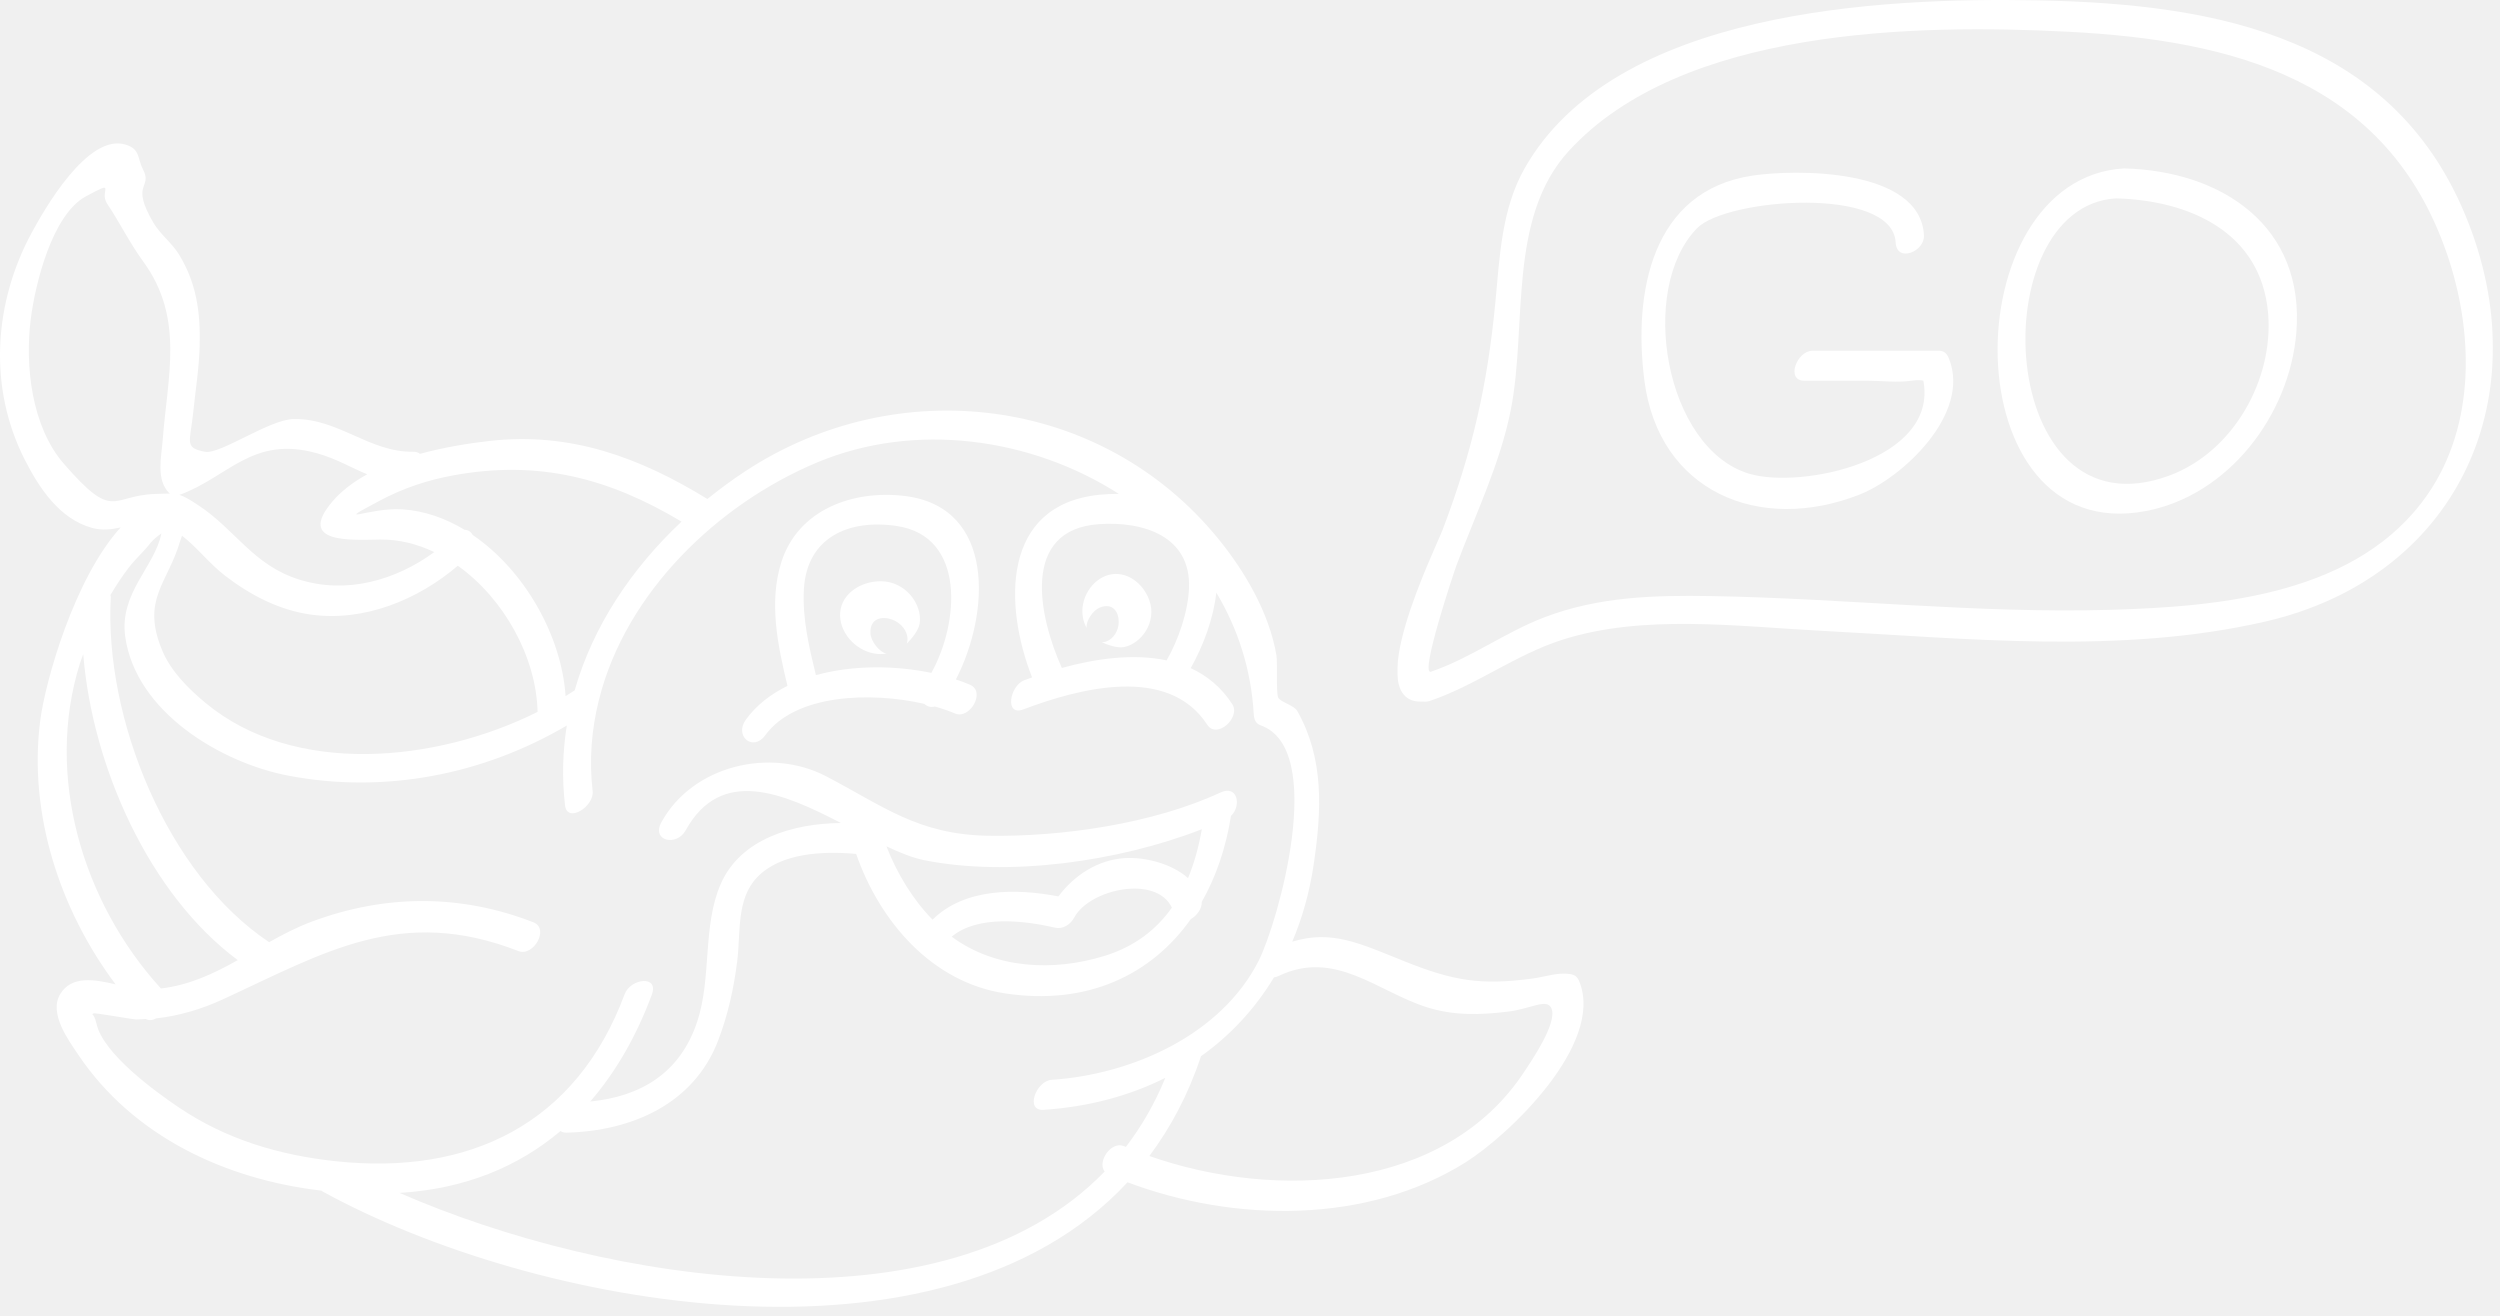
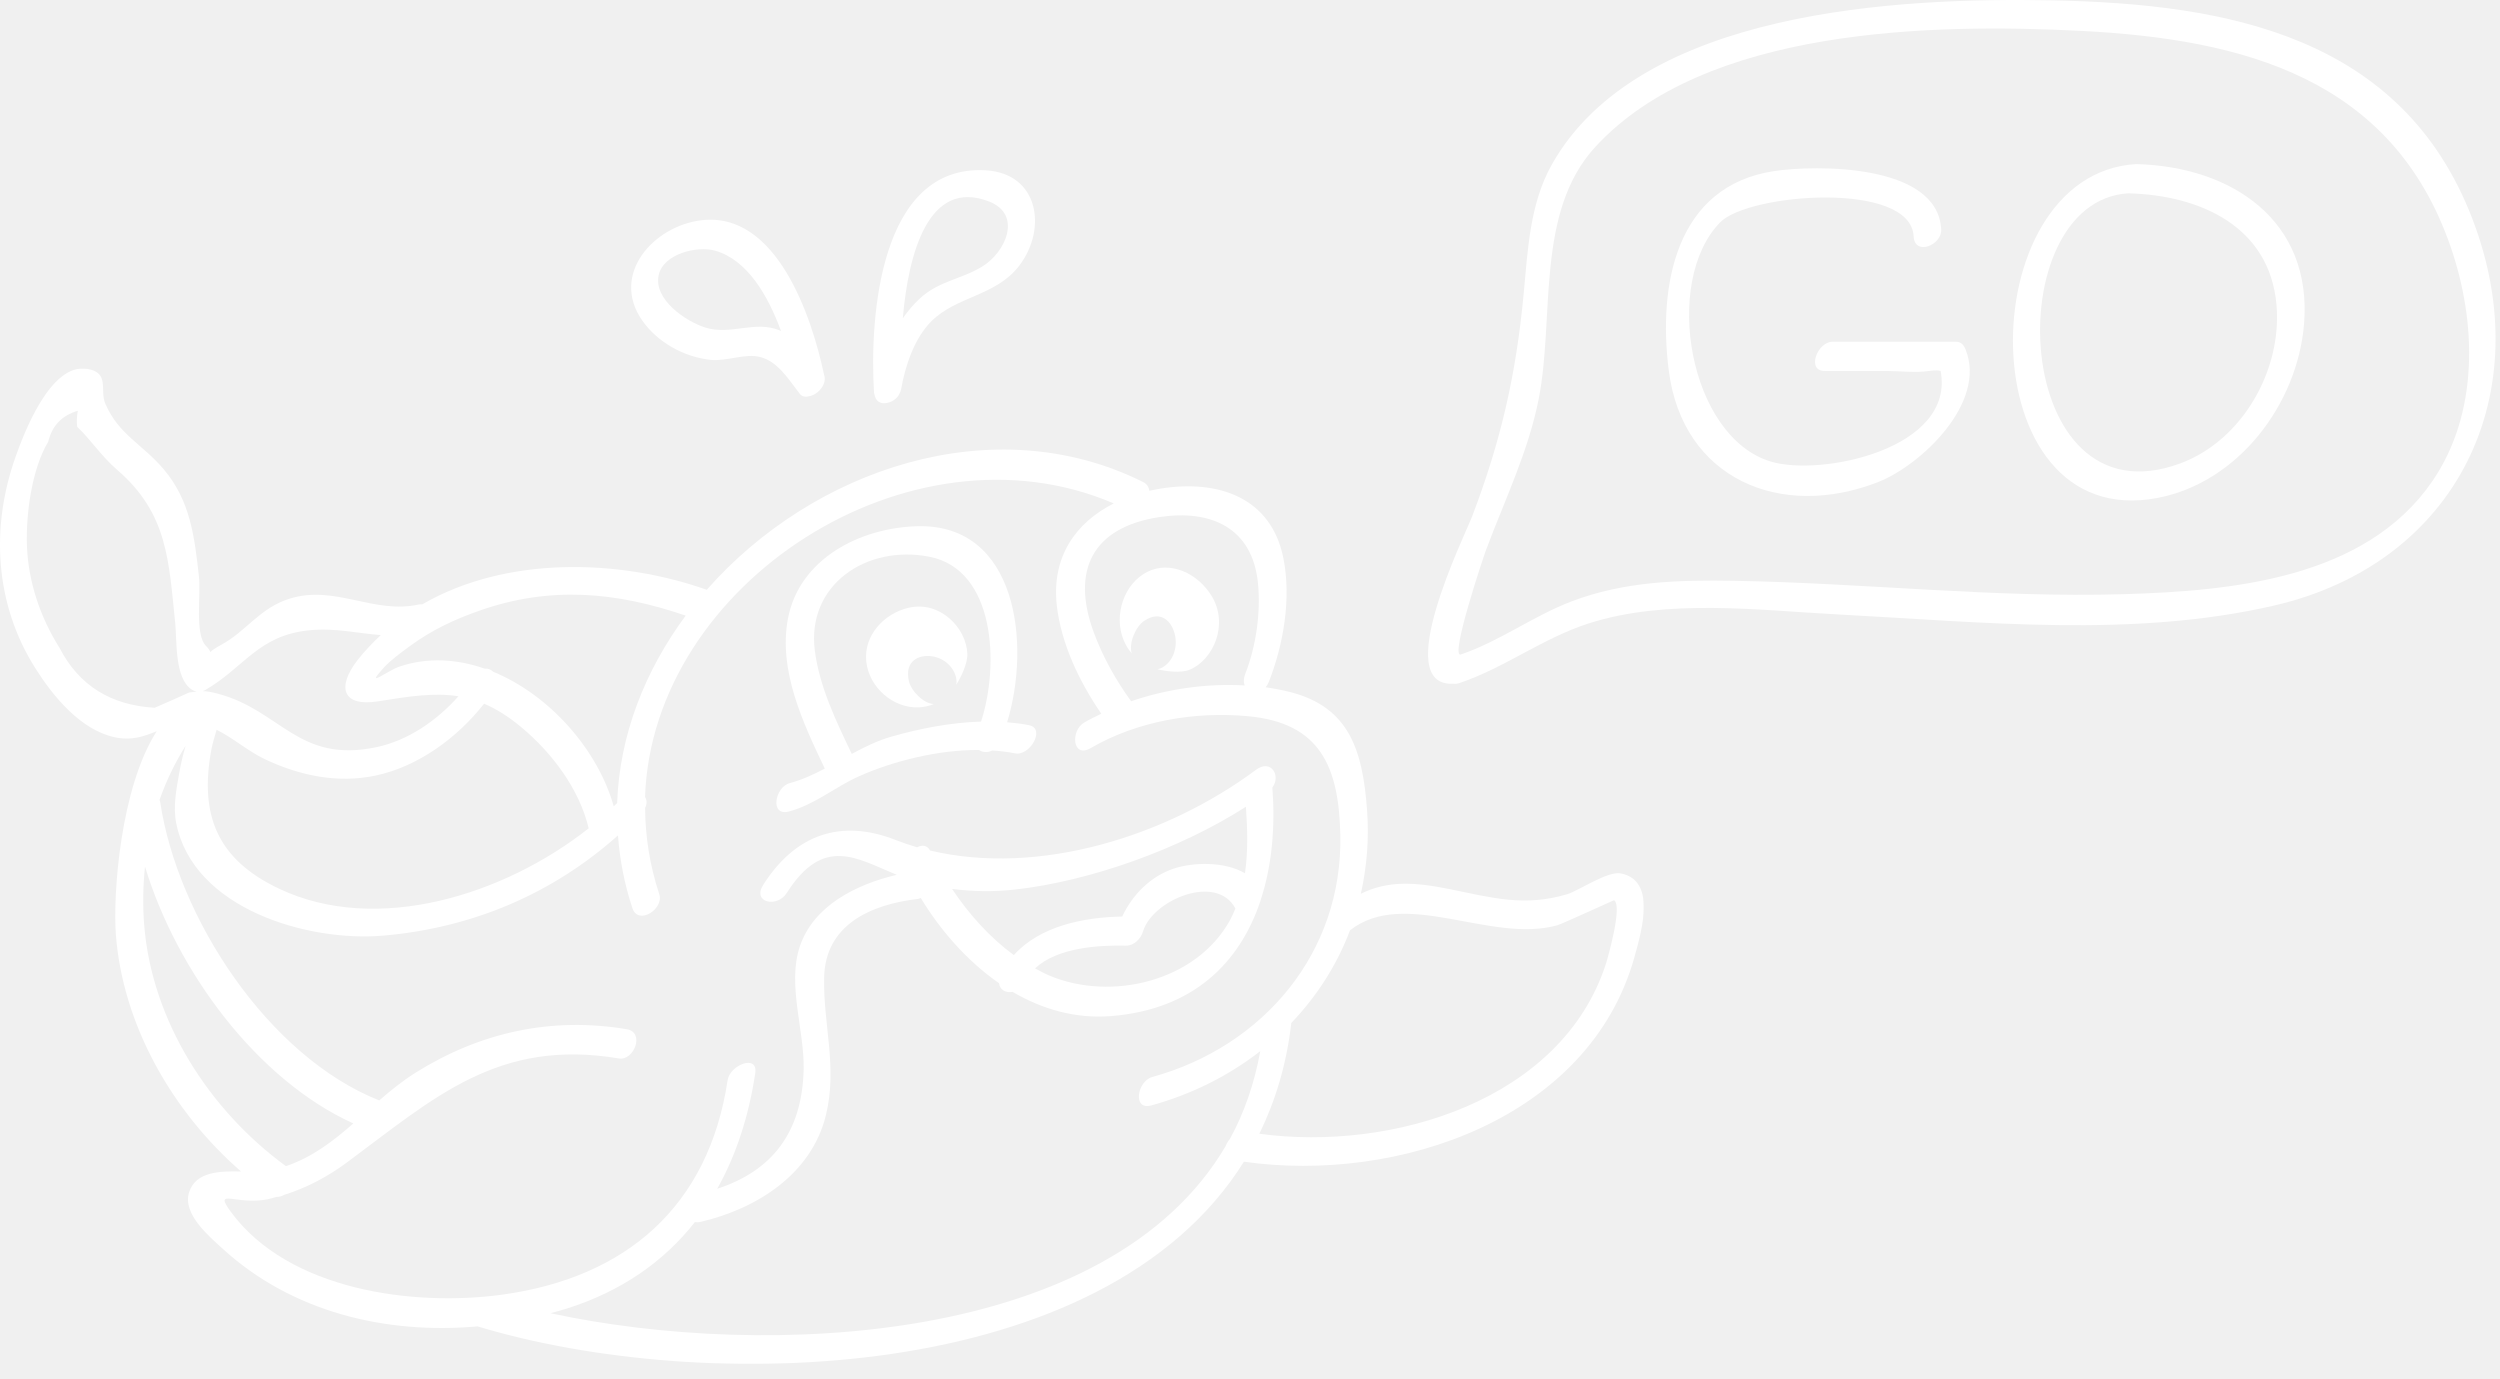
- <svg xmlns="http://www.w3.org/2000/svg" xmlns:xlink="http://www.w3.org/1999/xlink" width="152px" height="80px" viewBox="0 0 152 80" version="1.1">
+ <svg xmlns="http://www.w3.org/2000/svg" xmlns:xlink="http://www.w3.org/1999/xlink" width="156px" height="86px" viewBox="0 0 156 86" version="1.1">
  <defs>
-     <polygon id="path-1" points="0.955 0.543 67.568 0.543 67.568 43.214 0.955 43.214" />
+     <polygon id="path-1" points="0 0.886 102.573 0.886 102.573 63 0 63" />
  </defs>
  <g id="Page-1" stroke="none" stroke-width="1" fill="none" fill-rule="evenodd">
-     <g id="POST--VIDEO-Copy" transform="translate(-530, -364)">
-       <g id="Page-1" transform="translate(530, 363)">
-         <path d="M92.671,66.168 C87.88,73.453 77.579,73.99 69.881,71.285 C71.177,69.55 72.25,67.55 73.019,65.22 C73.019,65.22 73.019,65.219 73.019,65.219 C74.807,63.946 76.306,62.335 77.459,60.424 C77.541,60.406 77.62,60.397 77.717,60.35 C81.162,58.685 83.738,61.29 86.766,62.245 C88.401,62.761 90.023,62.714 91.713,62.503 C93.119,62.327 94.074,61.662 94.336,62.33 C94.687,63.224 93.07,65.562 92.671,66.168 M72.232,54.388 C71.216,53.484 69.556,53.095 68.373,53.174 C66.745,53.282 65.31,54.214 64.352,55.502 C61.734,54.999 58.638,55 56.698,56.916 C55.486,55.675 54.538,54.103 53.895,52.456 C54.718,52.847 55.491,53.157 56.181,53.297 C61.274,54.324 67.984,53.4 73.07,51.418 C72.888,52.462 72.618,53.463 72.232,54.388 M64.138,57.399 C64.638,57.515 65.088,57.207 65.322,56.773 C66.254,55.054 70.296,54.174 71.25,56.184 C70.309,57.517 68.986,58.56 67.126,59.128 C64.029,60.075 60.525,59.915 57.863,57.951 C59.447,56.626 62.284,56.972 64.138,57.399 M24.293,73.529 C28.233,73.29 31.486,71.959 34.076,69.768 C34.17,69.829 34.287,69.87 34.451,69.865 C38.412,69.767 42.182,68.12 43.658,64.277 C44.254,62.725 44.615,61.101 44.821,59.453 C45.04,57.704 44.758,55.677 46.03,54.343 C47.463,52.841 50.064,52.738 52.035,52.917 C52.041,52.918 52.046,52.914 52.052,52.914 C53.486,57.026 56.649,60.716 61.09,61.395 C66.117,62.163 70.011,60.26 72.402,56.88 C72.775,56.67 73.081,56.253 73.067,55.834 C73.94,54.302 74.54,52.533 74.843,50.608 C75.486,50.009 75.263,48.692 74.202,49.186 C70.1,51.091 64.524,51.889 60.087,51.814 C55.811,51.742 53.718,50.016 50.214,48.191 C46.829,46.431 42.119,47.534 40.216,50.985 C39.583,52.134 41.137,52.483 41.687,51.487 C43.837,47.589 47.617,49.218 51.131,51.039 C48.25,51.064 45.036,51.978 43.824,54.738 C42.703,57.293 43.279,60.426 42.394,63.105 C41.349,66.27 38.93,67.671 35.888,67.972 C37.449,66.168 38.699,63.985 39.63,61.48 C40.083,60.26 38.334,60.488 37.979,61.444 C35.036,69.36 28.516,72.482 20.378,71.599 C16.965,71.229 13.775,70.28 10.906,68.355 C9.415,67.353 6.278,65.066 5.871,63.257 C5.784,62.871 5.684,62.718 5.606,62.66 C5.633,62.648 5.657,62.64 5.695,62.614 C5.768,62.566 8.086,62.982 8.26,62.984 C8.46,62.987 8.66,62.962 8.861,62.952 C9.059,63.063 9.279,63.039 9.488,62.918 C10.879,62.768 12.259,62.354 13.515,61.776 C19.706,58.932 24.346,56.031 31.528,58.828 C32.425,59.178 33.431,57.467 32.425,57.074 C28.001,55.352 23.443,55.37 18.975,57.028 C18.057,57.369 17.2,57.814 16.363,58.284 C10.151,54.149 6.334,44.668 6.736,37.317 C6.739,37.259 6.72,37.225 6.716,37.174 C7.067,36.586 7.438,36.012 7.856,35.476 C8.258,34.959 8.774,34.51 9.163,33.996 C9.352,33.777 9.575,33.599 9.812,33.437 C9.406,35.464 7.246,37.049 7.613,39.704 C8.246,44.276 13.417,47.372 17.523,48.158 C23.404,49.285 29.399,48.087 34.461,45.113 C34.212,46.682 34.159,48.303 34.354,49.963 C34.486,51.088 36.143,50.03 36.033,49.099 C35.811,47.207 35.969,45.366 36.402,43.603 C36.412,43.571 36.42,43.542 36.426,43.511 C38.057,37.03 43.621,31.652 49.685,29.115 C55.648,26.621 62.688,27.615 68.024,31.028 C67.622,31.024 67.219,31.043 66.822,31.084 C60.88,31.706 61.036,37.819 62.751,42.187 C62.59,42.244 62.427,42.302 62.273,42.36 C61.384,42.696 61.069,44.568 62.218,44.133 C65.57,42.864 71.021,41.397 73.399,45.062 C73.984,45.964 75.449,44.624 74.923,43.814 C74.251,42.777 73.381,42.075 72.395,41.624 C73.177,40.228 73.772,38.625 73.953,37.032 C75.255,39.206 76.075,41.696 76.229,44.434 C76.245,44.724 76.341,44.991 76.64,45.097 C80.715,46.523 77.69,57.119 76.526,59.415 C74.24,63.927 68.825,66.329 63.933,66.654 C62.996,66.717 62.304,68.554 63.444,68.479 C66.178,68.297 68.672,67.628 70.852,66.533 C70.207,68.106 69.399,69.499 68.454,70.73 C68.416,70.715 68.376,70.701 68.338,70.686 C67.564,70.354 66.694,71.624 67.162,72.23 C57.417,82.291 36.886,79.028 24.293,73.529 M4.859,41.336 C4.919,41.147 4.996,40.96 5.061,40.771 C5.612,47.637 9.096,55.399 14.457,59.375 C13.004,60.19 11.516,60.9 9.784,61.099 C5.014,55.872 2.72,48.165 4.859,41.336 M3.879,29.193 C1.91,26.926 1.512,23.221 1.871,20.391 C2.137,18.296 3.161,14.043 5.233,12.932 C7.181,11.887 5.99,12.612 6.518,13.393 C7.254,14.48 7.86,15.738 8.716,16.912 C11.219,20.344 10.185,23.877 9.892,27.75 C9.815,28.778 9.47,30.179 10.296,30.987 C10.305,30.996 10.321,31.001 10.332,31.01 C10.104,31.007 9.83,31.02 9.444,31.032 C6.719,31.12 6.96,32.739 3.879,29.193 M19.294,28.565 C20.494,28.905 21.365,29.449 22.328,29.837 C21.502,30.292 20.763,30.837 20.197,31.507 C18.032,34.071 21.352,33.828 23.112,33.805 C24.259,33.79 25.368,34.076 26.405,34.566 C24.059,36.284 21.067,37.14 18.194,36.238 C15.372,35.353 14.322,33.203 12.042,31.708 C11.502,31.354 11.201,31.178 10.911,31.089 C13.886,30.012 15.354,27.449 19.294,28.565 M10.946,33.921 C10.983,33.799 11.024,33.685 11.066,33.573 C11.978,34.268 12.722,35.267 13.709,36.022 C15.238,37.191 16.978,38.1 18.907,38.368 C22.114,38.814 25.399,37.481 27.835,35.397 C30.647,37.397 32.617,40.97 32.684,44.284 C26.514,47.366 17.884,48.216 12.489,43.732 C11.468,42.885 10.403,41.825 9.876,40.578 C8.56,37.465 10.19,36.487 10.946,33.921 M41.437,32.714 C38.415,35.553 36.053,39.061 34.94,42.976 C34.76,43.095 34.575,43.21 34.388,43.325 C34.146,39.664 31.896,35.669 28.737,33.525 C28.636,33.33 28.464,33.213 28.254,33.214 C27.084,32.512 25.808,32.055 24.47,31.968 C22.429,31.835 20.112,33.03 23.059,31.456 C24.508,30.682 25.988,30.187 27.593,29.896 C32.739,28.961 36.999,30.06 41.437,32.714 M70.93,41.151 C68.917,40.722 66.626,41.041 64.56,41.611 C63.148,38.467 62.045,33.204 66.812,32.869 C69.52,32.679 72.408,33.605 72.292,36.737 C72.238,38.188 71.65,39.902 70.93,41.151 M95.437,60.22 C94.665,60.112 93.94,60.395 93.176,60.496 C90.024,60.917 88.363,60.637 85.401,59.451 C82.691,58.366 80.979,57.515 78.57,58.254 C79.18,56.812 79.624,55.243 79.873,53.556 C80.36,50.263 80.512,47.128 78.872,44.223 C78.675,43.875 77.838,43.689 77.712,43.403 C77.578,43.101 77.681,41.275 77.607,40.84 C77.168,38.263 75.689,35.737 74.06,33.743 C66.938,25.022 54.522,23.596 45.307,29.655 C44.516,30.176 43.75,30.74 43.009,31.339 C38.883,28.803 34.671,27.254 29.775,27.808 C28.508,27.951 27.009,28.192 25.535,28.593 C25.439,28.518 25.317,28.464 25.135,28.467 C22.459,28.512 20.58,26.43 17.858,26.477 C16.371,26.502 13.388,28.642 12.466,28.468 C11.173,28.226 11.564,27.886 11.747,26.079 C11.885,24.721 12.11,23.357 12.141,21.99 C12.187,19.976 11.949,18.211 10.879,16.466 C10.456,15.776 9.733,15.234 9.333,14.553 C7.889,12.095 9.297,12.468 8.699,11.312 C8.333,10.606 8.541,10.092 7.673,9.804 C5.335,9.029 2.636,13.843 1.93,15.145 C-0.379,19.402 -0.73,24.545 1.5,28.938 C2.375,30.66 3.612,32.548 5.594,33.096 C6.218,33.268 6.787,33.189 7.336,33.068 C4.526,36.147 2.753,42.419 2.446,44.807 C1.722,50.445 3.617,56.295 7.027,60.848 C5.753,60.551 4.361,60.299 3.667,61.431 C2.948,62.601 4.158,64.235 4.766,65.138 C8.112,70.113 13.737,72.715 19.545,73.391 C19.56,73.4 19.566,73.416 19.582,73.425 C32.456,80.506 57.245,85.07 68.554,72.883 C75.097,75.343 83.132,75.424 89.118,71.663 C91.728,70.023 97.538,64.497 96.032,60.699 C95.912,60.397 95.763,60.265 95.437,60.22" id="Fill-1" fill="#FFFFFF" />
-         <path d="M49.607,42.049 C49.189,40.337 48.776,38.583 48.877,36.818 C49.057,33.691 51.578,32.543 54.524,32.981 C58.738,33.607 58.314,38.883 56.626,41.913 C54.425,41.451 51.848,41.428 49.607,42.049 M55.013,31.156 C51.874,30.773 48.519,31.97 47.502,35.189 C46.734,37.621 47.289,40.259 47.878,42.701 C46.868,43.199 45.99,43.87 45.348,44.755 C44.622,45.757 45.789,46.723 46.526,45.706 C48.348,43.195 52.939,43.045 56.202,43.796 C56.366,43.955 56.595,44.024 56.839,43.956 C57.288,44.083 57.704,44.227 58.071,44.383 C58.956,44.76 59.964,43.053 58.969,42.629 C58.7,42.514 58.414,42.409 58.118,42.312 C60.196,38.292 60.547,31.834 55.013,31.156" id="Fill-3" fill="#FFFFFF" />
-         <path d="M53.559,36.34 C52.336,36.335 51.177,37.087 51.083,38.236 C50.99,39.384 51.954,40.53 53.166,40.735 C53.417,40.777 53.663,40.777 53.899,40.741 C53.424,40.626 52.94,39.958 52.922,39.499 C52.885,38.577 53.634,38.451 54.237,38.668 C54.783,38.865 55.187,39.36 55.177,39.884 C55.175,39.972 55.156,40.055 55.129,40.135 C55.417,39.847 55.849,39.337 55.915,38.911 C56.093,37.776 55.083,36.347 53.559,36.34" id="Fill-5" fill="#FFFFFF" />
-         <path d="M67.409,35.954 C66.358,36.237 65.641,37.432 65.841,38.545 C65.882,38.774 65.961,38.987 66.066,39.18 C66.019,38.732 66.461,38.103 66.865,37.942 C67.674,37.619 68.022,38.225 68.018,38.815 C68.015,39.35 67.703,39.855 67.233,40.013 C67.153,40.039 67.073,40.049 66.993,40.051 C67.341,40.208 67.931,40.42 68.331,40.343 C69.399,40.138 70.353,38.813 69.879,37.494 C69.498,36.435 68.462,35.672 67.409,35.954" id="Fill-7" fill="#FFFFFF" />
-         <path d="M131.902,29.912 C121.286,33.854 120.47,13.54 128.654,13.062 C133.109,13.178 137.47,15.107 137.899,20.028 C138.251,24.085 135.777,28.474 131.902,29.912 M129.143,11.239 C118.702,11.848 118.653,34.326 130.47,32.071 C135.512,31.109 139.201,26.223 139.616,21.235 C140.154,14.755 135.103,11.392 129.143,11.239" id="Fill-9" fill="#FFFFFF" />
-         <path d="M117.902,22.325 L110.196,22.325 C109.248,22.325 108.551,24.148 109.707,24.148 L113.56,24.148 C114.409,24.148 115.37,24.276 116.209,24.148 C116.608,24.088 116.826,24.117 116.94,24.145 C117.867,29.009 109.49,30.747 106.35,29.803 C101.232,28.268 99.564,18.576 103.184,14.873 C104.965,13.052 115.078,12.273 115.256,15.745 C115.319,16.992 117.027,16.299 116.977,15.316 C116.766,11.181 109.099,11.291 106.549,11.677 C100.406,12.602 99.296,18.802 99.979,24.134 C100.842,30.881 106.956,33.468 113.053,31.073 C115.671,30.047 119.844,26.162 118.497,22.803 C118.389,22.535 118.224,22.325 117.902,22.325" id="Fill-11" fill="#FFFFFF" />
-         <g id="Group-15" transform="translate(84, 0.4566)">
+     <g id="POST--VIDEO-Copy" transform="translate(-512, -262)">
+       <g id="Page-1" transform="translate(512, 262)">
+         <g id="Group-3" transform="translate(0, 22.106)">
          <mask id="mask-2" fill="white">
            <use xlink:href="#path-1" />
          </mask>
-           <g id="Clip-14" />
-           <path d="M63.606,30.593 C59.425,36.66 51.09,37.425 44.347,37.62 C36.23,37.856 28.137,36.919 20.026,36.785 C16.556,36.727 13.184,36.821 9.9,38.075 C7.5,38.99 5.42,40.562 2.985,41.389 C2.333,41.508 4.397,35.337 4.561,34.897 C5.723,31.782 7.218,28.712 7.861,25.441 C8.863,20.34 7.641,13.796 11.393,9.71 C18.244,2.252 32.455,1.994 41.745,2.473 C51.847,2.993 61.138,5.431 64.764,15.944 C66.397,20.669 66.541,26.335 63.606,30.593 M66.112,14.172 C61.742,2.833 50.922,0.783 39.938,0.567 C30.343,0.377 14.145,1.141 8.688,10.794 C7.303,13.245 7.181,16.13 6.923,18.872 C6.449,23.902 5.516,28.02 3.708,32.761 C3.245,33.974 -1.433,43.434 2.55,43.206 C2.654,43.224 2.777,43.214 2.93,43.161 C5.745,42.206 8.127,40.362 10.961,39.45 C15.877,37.87 21.602,38.627 26.677,38.892 C35.594,39.359 44.934,40.362 53.736,38.333 C65.216,35.685 70.306,25.055 66.112,14.172" id="Fill-13" fill="#FFFFFF" mask="url(#mask-2)" />
+           <g id="Clip-2" />
+           <path d="M100.215,38.018 C97.462,46.573 86.845,49.769 78.583,48.64 C79.585,46.594 80.283,44.305 80.577,41.727 C82.17,40.062 83.423,38.113 84.241,35.945 C87.662,33.265 93.032,36.793 97.175,35.631 C97.492,35.542 100.699,34.061 100.713,34.068 C101.27,34.371 100.316,37.703 100.215,38.018 M77.744,28.236 C77.843,29.598 77.884,31.022 77.686,32.387 C76.408,31.628 74.425,31.7 73.241,32.095 C71.796,32.578 70.668,33.719 70.025,35.086 C67.603,35.129 64.874,35.69 63.264,37.492 C61.76,36.392 60.455,34.934 59.409,33.362 C60.702,33.531 62.012,33.55 63.336,33.402 C67.977,32.886 73.577,30.903 77.744,28.236 M70.258,36.902 C70.765,36.914 71.194,36.463 71.328,36.008 C71.901,34.077 75.896,32.353 77.09,34.583 C76.989,34.826 76.887,35.069 76.759,35.302 C74.661,39.127 69.363,40.395 65.501,38.778 C65.188,38.647 64.886,38.484 64.585,38.321 C65.967,37.029 68.517,36.864 70.258,36.902 M34.349,59.839 C34.677,59.749 35.005,59.662 35.327,59.561 C38.776,58.48 41.429,56.611 43.364,54.149 C43.468,54.171 43.593,54.169 43.742,54.134 C47.246,53.306 50.619,51.16 51.528,47.517 C52.279,44.504 51.361,41.834 51.426,38.887 C51.499,35.559 54.391,34.324 57.289,33.986 C57.347,33.979 57.4,33.948 57.455,33.928 C58.7,35.976 60.368,37.879 62.339,39.245 C62.385,39.667 62.776,39.868 63.184,39.785 C65.03,40.868 67.104,41.475 69.329,41.298 C74.431,40.893 77.348,37.995 78.646,34.128 C78.659,34.094 78.666,34.06 78.676,34.025 C79.372,31.897 79.583,29.485 79.396,27.031 C79.946,26.307 79.316,25.229 78.373,25.931 C72.836,30.052 64.845,32.592 58.036,30.965 C57.854,30.625 57.533,30.606 57.224,30.764 C56.771,30.631 56.322,30.479 55.882,30.307 C52.497,28.978 49.635,29.94 47.623,33.113 C46.921,34.221 48.493,34.563 49.094,33.616 C51.396,29.985 53.495,31.481 55.957,32.482 C53.399,33.088 50.756,34.419 49.907,36.958 C49.113,39.331 50.202,42.197 50.148,44.621 C50.058,48.576 48.153,50.967 44.754,52.073 C45.944,49.96 46.726,47.529 47.127,44.862 C47.309,43.649 45.547,44.35 45.405,45.29 C44.22,53.169 39.081,57.61 31.356,58.678 C25.84,59.44 18.009,58.433 14.4,53.506 C13.289,51.991 14.744,53.119 16.698,52.73 C16.887,52.693 17.071,52.628 17.259,52.579 C17.424,52.59 17.589,52.535 17.744,52.448 C19.136,52.015 20.461,51.309 21.62,50.451 C27.071,46.419 31.061,42.672 38.622,43.942 C39.56,44.099 40.261,42.311 39.111,42.118 C34.412,41.329 29.954,42.304 25.911,44.843 C25.104,45.35 24.373,45.944 23.666,46.56 C16.743,43.824 11.066,35.156 9.994,27.92 C9.987,27.874 9.965,27.854 9.953,27.815 C10.364,26.635 10.912,25.502 11.583,24.429 C11.42,24.986 11.283,25.564 11.184,26.129 C11.006,27.141 10.792,28.212 10.992,29.239 C12.042,34.624 19.249,36.679 23.894,36.279 C29.494,35.798 34.483,33.661 38.561,30.025 C38.673,31.524 38.958,33.041 39.462,34.563 C39.829,35.668 41.442,34.605 41.141,33.698 C40.536,31.874 40.266,30.069 40.255,28.307 C40.385,28.048 40.366,27.809 40.251,27.624 C40.701,14.294 56.797,3.856 69.498,9.309 C67.143,10.493 65.6,12.636 65.945,15.676 C66.215,18.056 67.349,20.435 68.722,22.431 C68.363,22.605 68.002,22.778 67.665,22.974 C66.775,23.491 66.92,25.236 68.049,24.58 C70.963,22.888 74.546,22.272 77.893,22.587 C82.363,23.008 83.544,25.705 83.636,29.988 C83.795,37.333 78.84,43.185 71.9,45.099 C70.965,45.357 70.645,47.203 71.845,46.872 C74.398,46.168 76.693,45.003 78.642,43.484 C78.276,45.505 77.639,47.33 76.751,48.956 C76.629,49.095 76.542,49.253 76.479,49.412 C69.224,61.766 47.908,62.763 34.349,59.839 M8.999,35.631 C8.9,34.406 8.923,33.18 9.048,31.97 C11.036,38.518 16.046,45.273 22.047,47.997 C20.792,49.098 19.485,50.106 17.842,50.662 C13.033,47.149 9.479,41.586 8.999,35.631 M3.725,18.337 C2.528,16.447 1.766,14.22 1.682,11.974 C1.608,9.983 1.986,7.146 3.011,5.455 C3.244,4.463 3.859,3.819 4.856,3.525 C4.792,3.86 4.779,4.193 4.817,4.526 C5.65,5.312 6.321,6.36 7.307,7.209 C10.475,9.937 10.526,12.878 10.933,16.762 C11.051,17.888 10.878,20.228 11.978,20.933 C12.071,20.993 12.171,21.025 12.273,21.044 C12.136,21.06 11.985,21.081 11.797,21.108 C11.085,21.434 10.37,21.75 9.65,22.058 C6.902,21.9 4.926,20.66 3.725,18.337 M19.293,17.224 C20.92,17.06 22.307,17.417 23.763,17.523 C23.248,18.005 22.754,18.517 22.306,19.092 C21.003,20.77 21.359,22.016 23.598,21.656 C25.543,21.343 27.102,21.101 28.608,21.342 C27.245,22.872 25.453,24.107 23.477,24.52 C18.613,25.539 17.533,22.231 13.61,21.185 C13.174,21.069 12.919,21.022 12.641,21.022 C12.694,21.005 12.747,20.987 12.798,20.958 C15.248,19.539 16.111,17.543 19.293,17.224 M13.2,24.608 C13.267,24.254 13.407,23.847 13.515,23.432 C14.542,23.936 15.468,24.765 16.524,25.266 C18.68,26.289 21.057,26.792 23.423,26.293 C26.072,25.736 28.521,23.951 30.207,21.805 C30.956,22.124 31.72,22.595 32.54,23.28 C34.437,24.865 36.152,27.121 36.733,29.582 C31.475,33.735 23.534,36.245 17.423,33.353 C13.552,31.523 12.419,28.755 13.2,24.608 M42.788,16.309 C40.254,19.729 38.657,23.754 38.51,28.002 C38.44,28.071 38.369,28.14 38.297,28.209 C37.312,24.693 34.303,21.257 30.776,19.812 C30.636,19.67 30.451,19.595 30.248,19.618 C28.52,19.017 26.691,18.892 24.927,19.489 C24.159,19.749 22.72,20.913 23.921,19.585 C24.379,19.078 25.041,18.604 25.589,18.202 C26.926,17.218 28.328,16.56 29.89,16.009 C34.32,14.444 38.429,14.82 42.788,16.309 M78.494,14.253 C78.684,16.098 78.381,18.217 77.701,19.951 C77.588,20.241 77.594,20.479 77.668,20.665 C75.303,20.529 72.826,20.88 70.583,21.653 C69.624,20.333 68.797,18.849 68.239,17.323 C66.845,13.509 68.143,10.797 72.351,10.159 C75.568,9.671 78.141,10.831 78.494,14.253 M101.132,32.393 C100.318,32.234 98.474,33.488 97.811,33.687 C95.119,34.494 93.122,33.914 90.46,33.375 C88.248,32.927 86.605,32.837 84.916,33.664 C85.292,31.993 85.441,30.23 85.301,28.395 C85.027,24.758 84.219,22.026 80.513,21.08 C80.013,20.952 79.498,20.854 78.974,20.78 C79.052,20.691 79.12,20.584 79.172,20.453 C80.094,18.1 80.58,15.251 80.089,12.75 C79.331,8.899 75.973,7.805 72.405,8.386 C72.173,8.424 71.944,8.469 71.717,8.52 C71.692,8.295 71.575,8.094 71.329,7.972 C61.967,3.305 50.709,7.182 44.104,14.696 C38.619,12.763 31.593,12.568 26.348,15.606 C26.279,15.606 26.221,15.594 26.138,15.612 C23.334,16.244 20.928,14.371 18.09,15.245 C16.199,15.827 15.39,17.276 13.795,18.135 C13.453,18.318 13.246,18.466 13.124,18.58 C13.091,18.482 13.017,18.36 12.864,18.211 C12.136,17.5 12.545,15.029 12.413,13.859 C12.134,11.371 11.877,9.147 10.226,7.189 C8.889,5.603 7.422,5.04 6.577,3.096 C6.2,2.229 6.876,1.167 5.457,0.913 C3.125,0.493 1.446,5.063 0.963,6.425 C-0.594,10.815 -0.32,15.599 2.201,19.586 C3.31,21.338 5.007,23.42 7.123,23.891 C8.224,24.135 8.998,23.837 9.781,23.521 C7.51,27.048 7.035,33.732 7.233,36.251 C7.674,41.875 10.762,47.272 15.043,50.995 C13.706,50.963 12.223,51.003 11.803,52.279 C11.357,53.635 13.05,55.041 13.899,55.818 C18.219,59.773 24.094,61.171 29.804,60.661 C43.79,64.904 68.872,64.407 77.62,50.384 C87.195,51.753 99.159,47.732 101.985,37.632 C102.487,35.836 103.336,32.823 101.132,32.393" id="Fill-1" fill="#FFFFFF" mask="url(#mask-2)" />
        </g>
+         <path d="M53.15,47.044 C52.173,44.994 51.137,42.869 50.845,40.599 C50.319,36.513 54.05,33.971 57.991,34.74 C62.127,35.547 62.363,41.523 61.218,45.026 C59.313,45.084 57.37,45.467 55.636,45.962 C54.761,46.212 53.947,46.612 53.15,47.044 M64.227,45.255 C63.777,45.163 63.313,45.108 62.844,45.069 C64.334,40.214 63.491,32.682 57.256,32.836 C53.678,32.923 49.863,34.864 49.164,38.624 C48.567,41.836 50.097,45.089 51.467,47.96 C50.76,48.331 50.043,48.663 49.282,48.866 C48.344,49.116 48.025,50.96 49.228,50.639 C50.837,50.21 52.123,49.093 53.632,48.425 C55.777,47.476 58.543,46.787 61.09,46.798 C61.313,46.954 61.633,46.976 61.919,46.83 C62.402,46.863 62.877,46.916 63.33,47.009 C64.269,47.203 65.254,45.467 64.227,45.255" id="Fill-4" fill="#FFFFFF" />
+         <path d="M56.711,37.921 C55.157,38.275 53.879,39.664 54.056,41.287 C54.233,42.908 55.75,44.213 57.342,44.139 C57.67,44.124 57.983,44.05 58.273,43.932 C57.64,43.912 56.855,43.128 56.713,42.495 C56.43,41.226 57.348,40.83 58.169,40.954 C58.912,41.066 59.553,41.632 59.674,42.363 C59.695,42.486 59.691,42.608 59.678,42.726 C59.97,42.241 60.386,41.405 60.362,40.794 C60.296,39.164 58.648,37.48 56.711,37.921" id="Fill-6" fill="#FFFFFF" />
+         <path d="M70.621,40.776 C70.418,40.14 70.865,39.094 71.398,38.74 C72.467,38.029 73.152,38.807 73.326,39.664 C73.482,40.441 73.185,41.268 72.556,41.637 C72.449,41.699 72.336,41.736 72.223,41.764 C72.771,41.889 73.686,42.02 74.24,41.788 C75.717,41.171 76.689,38.963 75.606,37.189 C74.736,35.765 73.012,34.965 71.58,35.691 C70.15,36.415 69.48,38.365 70.105,39.921 C70.234,40.242 70.411,40.527 70.621,40.776" id="Fill-8" fill="#FFFFFF" />
+         <path d="M136.057,28.913 C125.441,32.855 124.625,12.54 132.809,12.063 C137.264,12.178 141.625,14.108 142.054,19.029 C142.406,23.085 139.932,27.474 136.057,28.913 M133.298,10.239 C122.857,10.848 122.808,33.327 134.625,31.072 C139.667,30.11 143.356,25.223 143.771,20.235 C144.309,13.755 139.258,10.392 133.298,10.239" id="Fill-10" fill="#FFFFFF" />
+         <path d="M122.056,21.325 L114.35,21.325 C113.402,21.325 112.705,23.149 113.861,23.149 L117.714,23.149 C118.563,23.149 119.524,23.277 120.363,23.149 C120.762,23.089 120.98,23.117 121.094,23.145 C122.021,28.01 113.644,29.746 110.504,28.804 C105.386,27.269 103.718,17.576 107.338,13.874 C109.119,12.052 119.232,11.273 119.41,14.745 C119.473,15.992 121.181,15.298 121.131,14.317 C120.92,10.181 113.253,10.291 110.703,10.676 C104.56,11.603 103.45,17.802 104.133,23.134 C104.996,29.881 111.11,32.468 117.207,30.075 C119.825,29.047 123.998,25.161 122.651,21.805 C122.543,21.535 122.378,21.325 122.056,21.325" id="Fill-12" fill="#FFFFFF" />
+         <path d="M151.761,30.051 C147.58,36.117 139.244,36.881 132.502,37.077 C124.384,37.314 116.291,36.376 108.18,36.242 C104.711,36.185 101.339,36.277 98.055,37.531 C95.655,38.448 93.574,40.019 91.139,40.845 C90.488,40.965 92.552,34.793 92.716,34.353 C93.878,31.24 95.372,28.169 96.015,24.897 C97.017,19.797 95.795,13.252 99.547,9.168 C106.398,1.71 120.609,1.451 129.899,1.929 C140.002,2.449 149.292,4.887 152.919,15.4 C154.551,20.127 154.696,25.793 151.761,30.051 M154.266,13.629 C149.896,2.291 139.077,0.241 128.092,0.024 C118.497,-0.166 102.299,0.597 96.843,10.252 C95.458,12.703 95.336,15.587 95.077,18.33 C94.603,23.359 93.67,27.478 91.863,32.218 C91.4,33.43 86.721,42.891 90.704,42.664 C90.808,42.68 90.932,42.671 91.085,42.618 C93.899,41.663 96.281,39.819 99.116,38.907 C104.032,37.328 109.757,38.084 114.831,38.349 C123.749,38.817 133.089,39.82 141.89,37.79 C153.371,35.142 158.461,24.511 154.266,13.629" id="Fill-14" fill="#FFFFFF" />
+         <path d="M41.104,17.157 C41.4,15.839 43.497,15.316 44.642,15.648 C46.63,16.225 47.914,18.418 48.738,20.661 C48.702,20.645 48.669,20.624 48.633,20.609 C47.106,19.983 45.588,20.939 44.006,20.438 C42.794,20.054 40.762,18.684 41.104,17.157 M44.334,22.454 C45.357,22.562 46.474,22.035 47.432,22.276 C48.515,22.549 49.184,23.638 49.826,24.469 C49.831,24.474 49.837,24.475 49.841,24.481 C49.978,24.731 50.215,24.799 50.477,24.726 C51.059,24.641 51.631,23.938 51.423,23.392 C50.666,19.789 48.465,13.166 43.757,13.745 C40.761,14.113 38.084,17.127 40.067,19.987 C41.021,21.361 42.683,22.279 44.334,22.454" id="Fill-16" fill="#FFFFFF" />
+         <path d="M61.722,12.576 C63.809,13.393 62.754,15.745 61.288,16.634 C59.956,17.444 58.578,17.529 57.392,18.631 C57.001,18.994 56.65,19.41 56.335,19.86 C56.68,15.844 57.929,11.094 61.722,12.576 M54.573,24.637 C54.579,24.674 54.589,24.706 54.599,24.741 C54.627,24.826 54.66,24.899 54.707,24.956 C54.712,24.963 54.718,24.968 54.724,24.974 C54.854,25.122 55.035,25.18 55.237,25.16 C55.256,25.16 55.274,25.154 55.292,25.151 C55.358,25.14 55.421,25.133 55.487,25.108 C55.691,25.047 55.879,24.921 56.02,24.739 C56.023,24.735 56.027,24.733 56.03,24.729 C56.07,24.675 56.102,24.619 56.131,24.556 C56.175,24.479 56.204,24.398 56.224,24.311 C56.224,24.309 56.225,24.309 56.225,24.308 C56.481,22.848 57.044,21.128 58.105,20.059 C59.685,18.466 62.159,18.486 63.614,16.562 C65.357,14.257 64.812,10.818 61.509,10.627 C54.865,10.243 54.253,19.849 54.539,24.506 C54.542,24.559 54.564,24.59 54.573,24.637" id="Fill-18" fill="#FFFFFF" />
      </g>
    </g>
  </g>
</svg>
